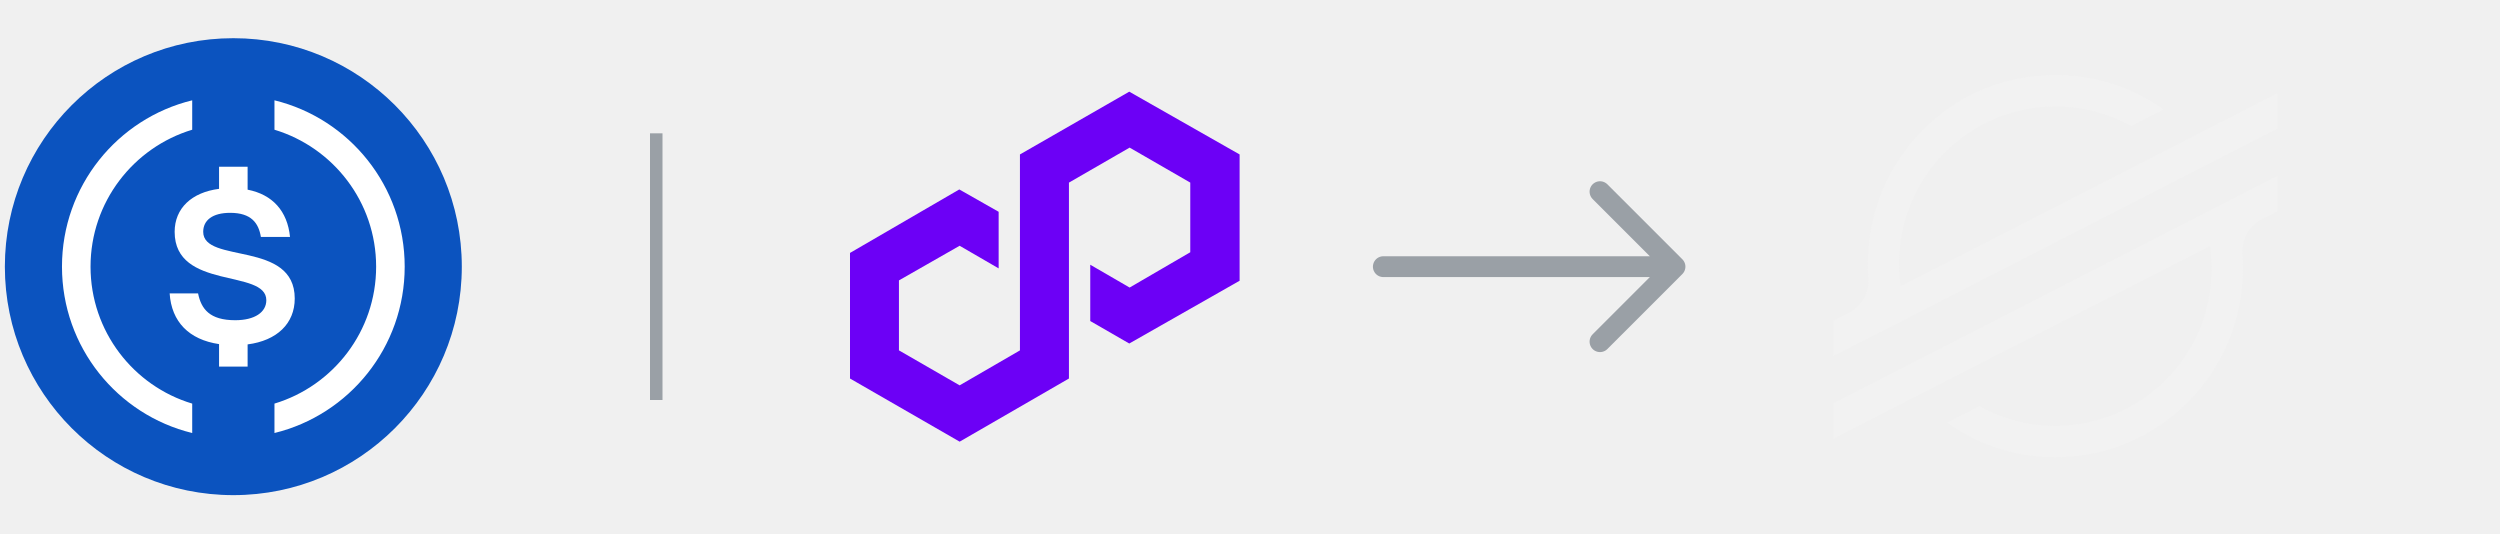
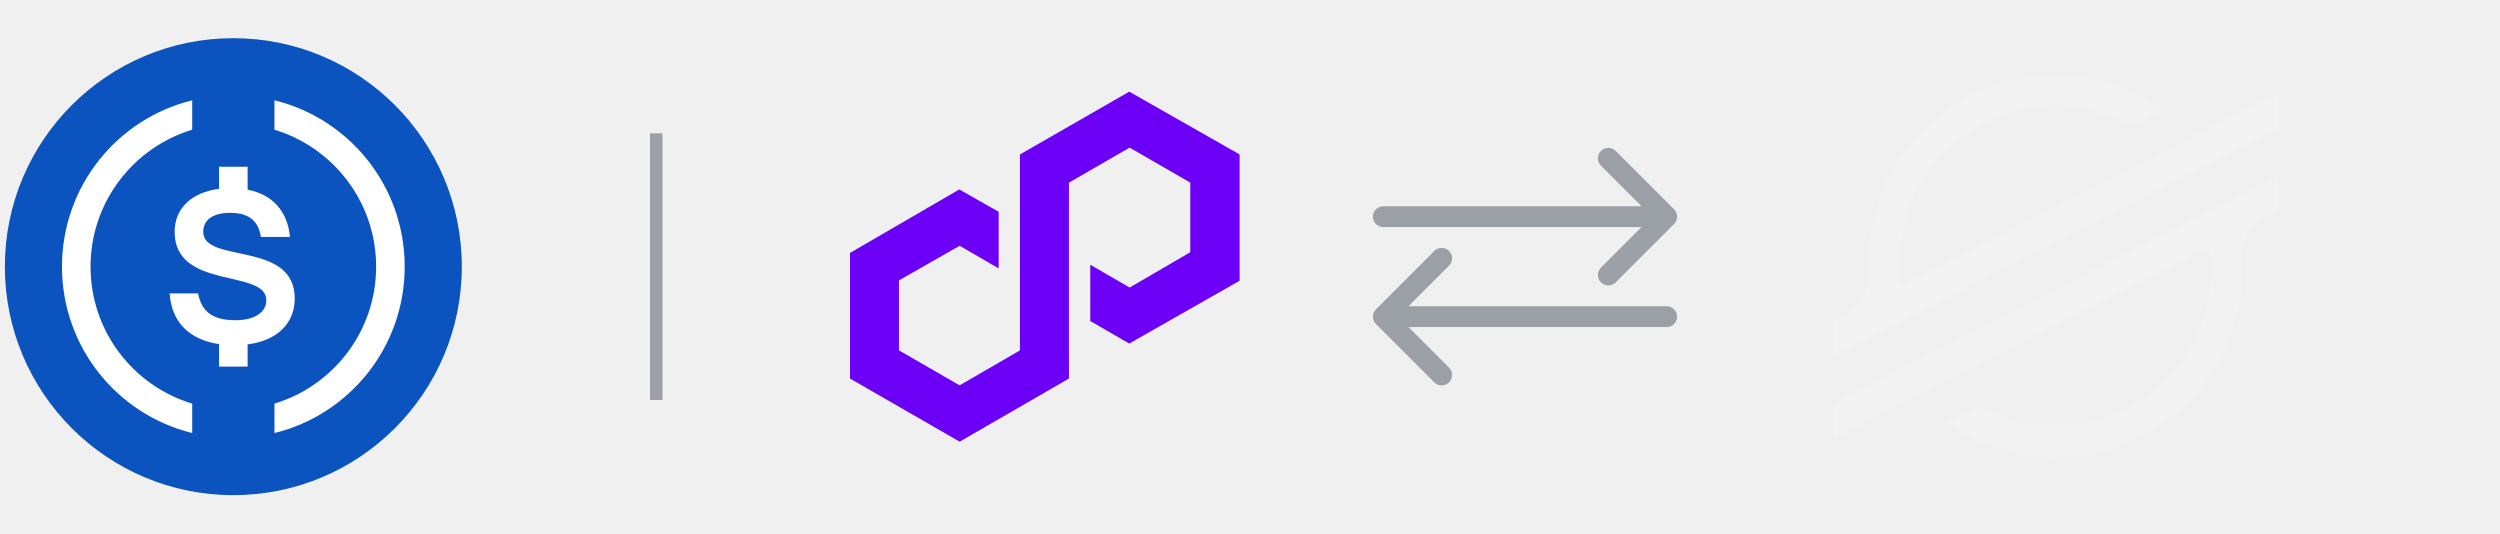
<svg xmlns="http://www.w3.org/2000/svg" width="300" height="64" viewBox="0 0 300 64">
  <g transform="translate(0,4) scale(0.58333)">
    <path d="M48 95C73.957 95 95 73.957 95 48C95 22.043 73.957 1 48 1C22.043 1 1 22.043 1 48C1 73.957 22.043 95 48 95Z" fill="#0B53BF" />
    <path d="M56.461 13.778V19.829C68.534 23.472 77.376 34.693 77.376 48C77.376 61.307 68.534 72.528 56.461 76.17V82.222C71.853 78.462 83.251 64.567 83.251 48C83.251 31.432 71.853 17.538 56.461 13.778Z" fill="white" />
    <path d="M18.625 48C18.625 34.693 27.467 23.472 39.54 19.829V13.778C24.148 17.538 12.75 31.432 12.75 48C12.75 64.567 24.148 78.462 39.54 82.222V76.17C27.467 72.557 18.625 61.307 18.625 48Z" fill="white" />
    <path d="M60.632 54.551C60.632 42.536 41.803 47.471 41.803 40.833C41.803 38.453 43.712 36.926 47.354 36.926C51.702 36.926 53.2 39.041 53.67 41.89H59.663C59.128 36.543 56.059 33.166 50.938 32.16V27.438H45.063V31.992C39.453 32.706 35.928 35.973 35.928 40.833C35.928 52.906 54.786 48.382 54.786 54.903C54.786 57.371 52.407 59.016 48.383 59.016C43.124 59.016 41.391 56.695 40.745 53.493H34.899C35.278 59.35 38.89 63.016 45.063 63.931V68.562H50.938V63.992C56.963 63.214 60.632 59.709 60.632 54.551Z" fill="white" />
  </g>
  <rect x="78" y="16" width="1.5" height="32" fill="#9aa0a6" />
  <g transform="translate(102,11) scale(1.75)" fill="#6C00F6">
    <path d="M19.149 0L11.653 4.305V17.741L7.517 20.138L3.356 17.739V12.942L7.517 10.566L10.193 12.118V8.237L7.494 6.704L0 11.058V19.67L7.519 24L15.013 19.67V6.236L19.174 3.836L23.333 6.236V11.011L19.174 13.432L16.475 11.867V15.728L19.149 17.27L26.716 12.965V4.305L19.149 0Z" />
  </g>
-   <path d="M166 32h34M192 23l9 9-9 9" fill="none" stroke="#9aa0a6" stroke-width="2.5" stroke-linecap="round" stroke-linejoin="round" />
+   <path d="M166 26h34M193 19l7 7-7 7M200 38h-34M173 31l-7 7 7 7" fill="none" stroke="#9aa0a6" stroke-width="2.5" stroke-linecap="round" stroke-linejoin="round" />
  <g transform="translate(220,9) scale(0.28571)" fill="#f2f2f2">
    <path d="M93.29,0C103.93,0,114.23,2.1,123.97,6.22c5.17,2.19,10.13,4.98,14.74,8.24l-.98.52-12.65,6.48c-9.66-5.41-20.64-8.24-31.79-8.24h-.51c-8.59.09-16.97,1.8-24.87,5.11-7.91,3.35-15,8.11-21.07,14.21-12.39,12.49-19.23,29.06-19.23,46.65,0,2.88.17,5.75.56,8.63l.13.9.81-.43,109.19-55.92,22.61-11.59,25.6-13.13v14.85l-26.37,13.52-12.95,6.61-115.09,59.02-.51.3-5.9,3.01-5.98,3.05v-.04l-.56.26L0,118.03v-14.85l6.5-3.3c5.43-2.79,8.68-8.54,8.21-14.68-.13-2.02-.21-4.03-.21-6.05,0-10.69,2.09-21.07,6.2-30.86,3.97-9.44,9.66-17.9,16.88-25.19,7.22-7.25,15.64-13,25.04-17C72.31,2.1,82.65,0,93.29,0Z" />
    <path d="M186.54,42.36v14.85l-6.5,3.3c-5.43,2.79-8.68,8.54-8.21,14.68.17,2.02.21,4.08.21,6.09,0,10.69-2.09,21.07-6.2,30.86-3.97,9.44-9.66,17.9-16.88,25.19-7.22,7.3-15.68,13.01-25.04,17-9.7,4.12-20.04,6.22-30.68,6.22s-20.94-2.1-30.68-6.22c-5.21-2.23-10.17-5.02-14.79-8.28l13.08-6.7.51-.26c9.66,5.41,20.68,8.28,31.88,8.28h.47c8.59-.04,16.97-1.76,24.87-5.11,7.91-3.35,15-8.11,21.07-14.21,12.39-12.45,19.23-29.06,19.23-46.65,0-2.88-.17-5.79-.56-8.67l-.13-.9-.81.43-109.27,55.84-22.61,11.59L0,152.75v-14.85l26.28-13.48,12.95-6.61L186.54,42.36Z" />
  </g>
</svg>
